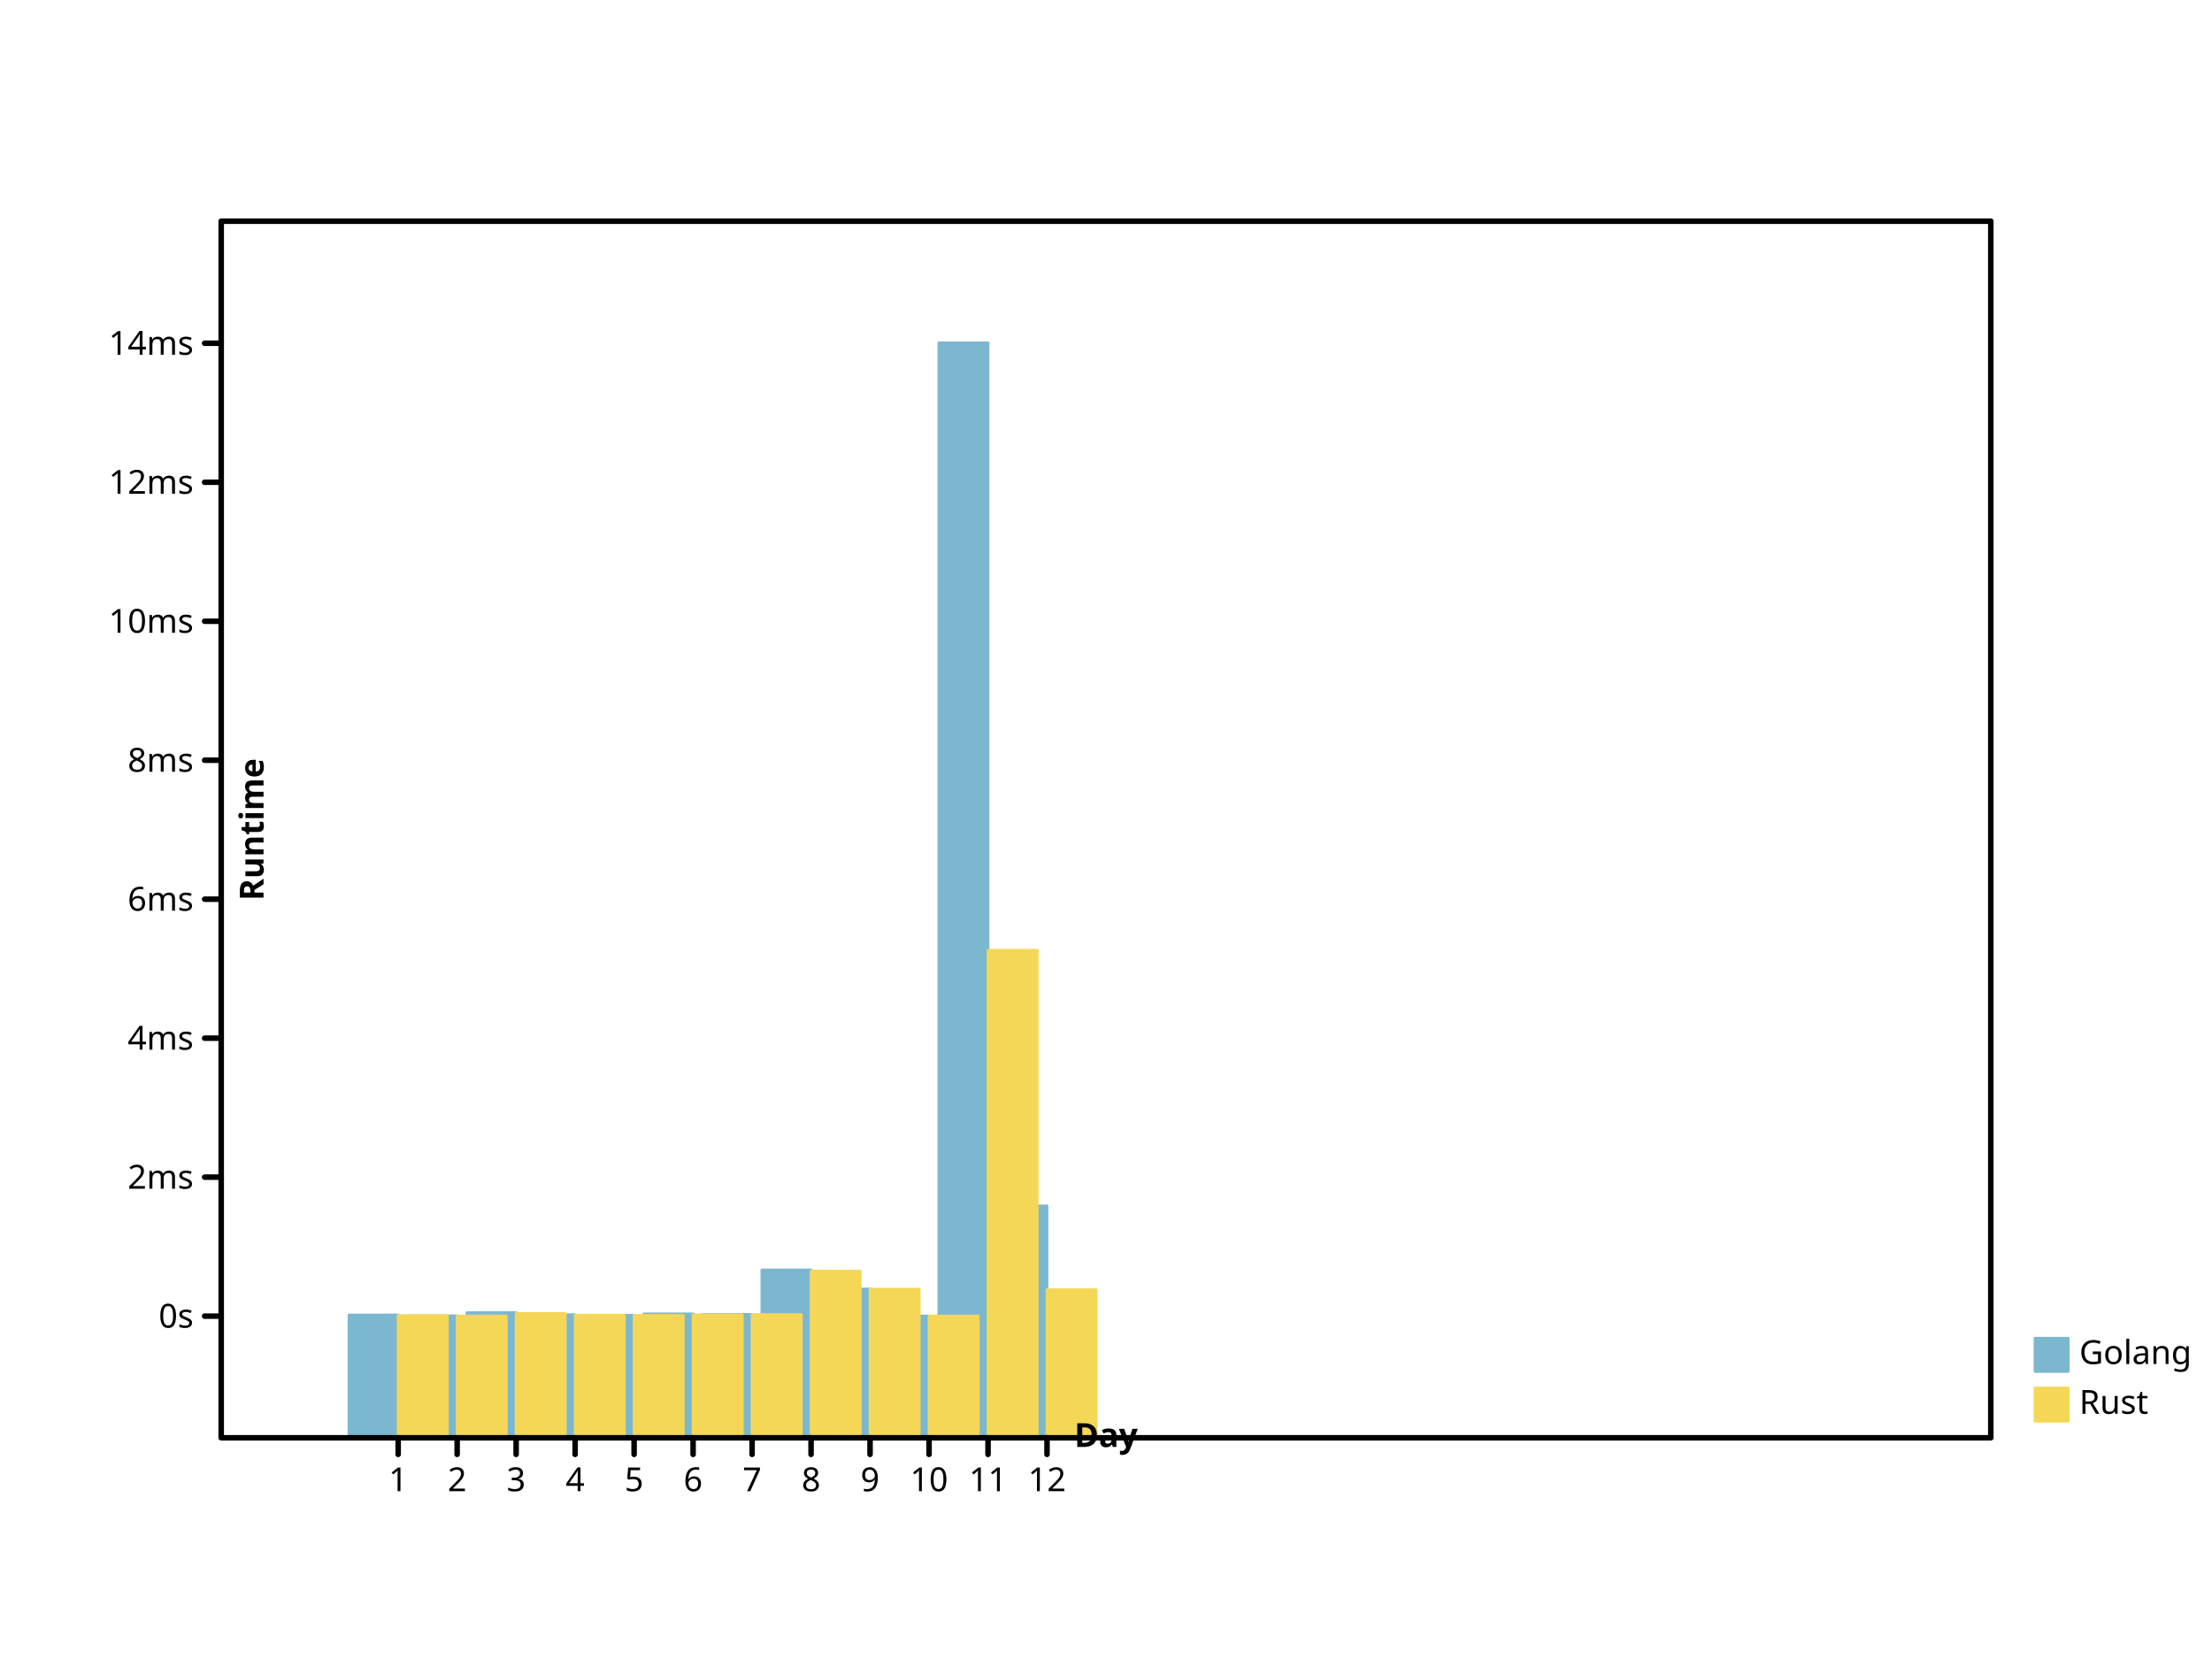
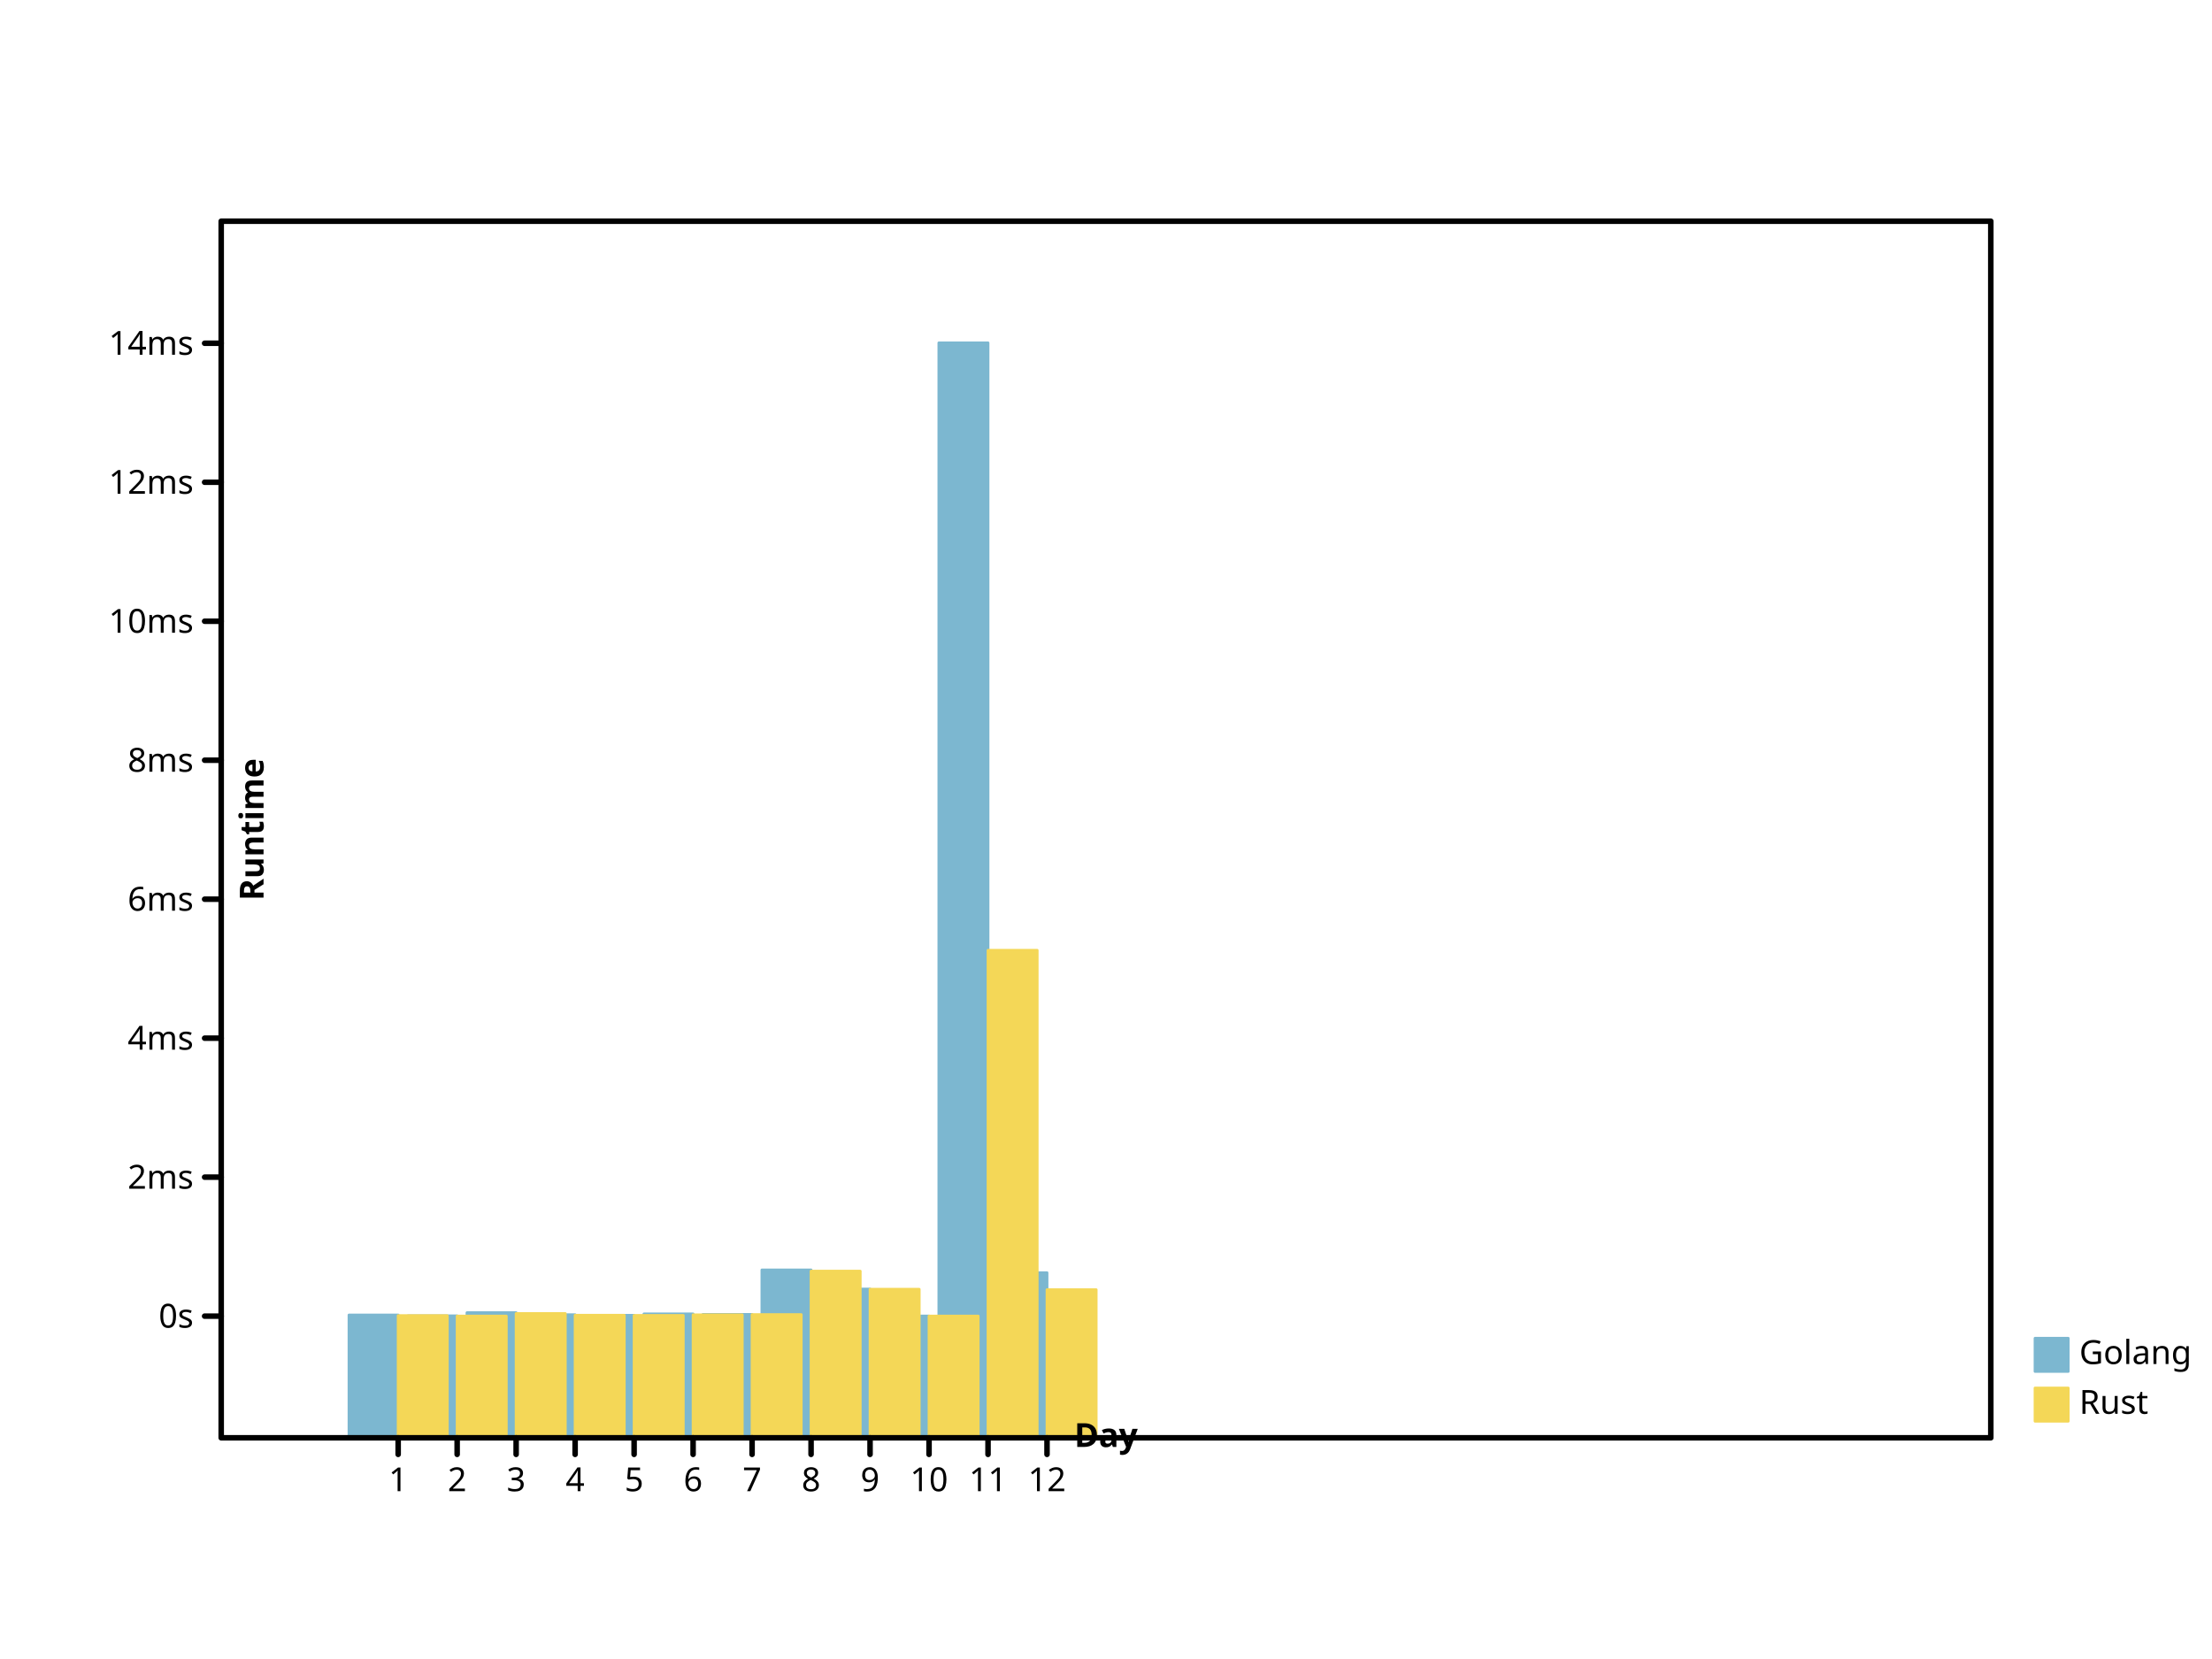
<svg xmlns="http://www.w3.org/2000/svg" preserveAspectRatio="xMidYMid meet" width="800" height="600" viewbox="0 0 800 600">
  <defs>
-     <marker markerHeight="2%" id="circle" viewBox="0 0 10 10 " refX="5" refY="5" markerUnits="userSpaceOnUse" markerWidth="2%">
-       <circle cx="5" cy="5" r="3" fill="none" stroke="black" />
+     <marker refY="5" markerUnits="userSpaceOnUse" markerWidth="2%" markerHeight="2%" id="circle" viewBox="0 0 10 10 " refX="5">
+       <circle r="3" fill="none" stroke="black" cx="5" cy="5" />
    </marker>
-     <marker id="filled-circle" viewBox="0 0 10 10 " refX="5" refY="5" markerUnits="userSpaceOnUse" markerWidth="2%" markerHeight="2%">
-       <circle cx="5" cy="5" r="3" fill="black" stroke="none" />
+     <marker markerWidth="2%" markerHeight="2%" id="filled-circle" viewBox="0 0 10 10 " refX="5" refY="5" markerUnits="userSpaceOnUse">
+       <circle fill="black" stroke="none" cx="5" cy="5" r="3" />
    </marker>
-     <marker markerUnits="userSpaceOnUse" markerWidth="2%" markerHeight="2%" id="square" viewBox="0 0 10 10 " refX="5" refY="5">
-       <rect fill="none" stroke="black" x="2" y="2" width="6" height="6" />
+     <marker markerHeight="2%" id="square" viewBox="0 0 10 10 " refX="5" refY="5" markerUnits="userSpaceOnUse" markerWidth="2%">
+       <rect height="6" fill="none" stroke="black" x="2" y="2" width="6" />
    </marker>
-     <marker markerHeight="2%" id="filled-square" viewBox="0 0 10 10 " refX="5" refY="5" markerUnits="userSpaceOnUse" markerWidth="2%">
-       <rect width="6" height="6" fill="black" stroke="none" x="2" y="2" />
+     <marker viewBox="0 0 10 10 " refX="5" refY="5" markerUnits="userSpaceOnUse" markerWidth="2%" markerHeight="2%" id="filled-square">
+       <rect stroke="none" x="2" y="2" width="6" height="6" fill="black" />
    </marker>
  </defs>
  <g stroke-linecap="round" stroke-linejoin="round" transform="translate(80 520 )scale(1 -1 )" fill="hsl(198, 47%, 65%)" stroke="hsl(198, 47%, 65%)" stroke-width="1px">
-     <rect vector-effect="non-scaling-stroke" x="4.622222e+01" y="0" width="1.777778e+01" height="4.441257e+01" />
+     <rect y="0" width="1.777778e+01" height="4.441257e+01" vector-effect="non-scaling-stroke" x="4.622222e+01" />
    <rect x="6.755556e+01" y="0" width="1.777778e+01" height="4.411410e+01" vector-effect="non-scaling-stroke" />
-     <rect x="8.888889e+01" y="0" width="1.777778e+01" height="4.525135e+01" vector-effect="non-scaling-stroke" />
+     <rect y="0" width="1.777778e+01" height="4.525135e+01" vector-effect="non-scaling-stroke" x="8.888889e+01" />
    <rect vector-effect="non-scaling-stroke" x="1.102222e+02" y="0" width="1.777778e+01" height="4.450511e+01" />
-     <rect vector-effect="non-scaling-stroke" x="1.315556e+02" y="0" width="1.777778e+01" height="4.430672e+01" />
+     <rect x="1.315556e+02" y="0" width="1.777778e+01" height="4.430672e+01" vector-effect="non-scaling-stroke" />
    <rect y="0" width="1.777778e+01" height="4.480381e+01" vector-effect="non-scaling-stroke" x="1.528889e+02" />
-     <rect y="0" width="1.777778e+01" height="4.462087e+01" vector-effect="non-scaling-stroke" x="1.742222e+02" />
-     <rect y="0" width="1.777778e+01" height="6.071526e+01" vector-effect="non-scaling-stroke" x="1.955556e+02" />
-     <rect height="5.379807e+01" vector-effect="non-scaling-stroke" x="2.168889e+02" y="0" width="1.777778e+01" />
-     <rect x="2.382222e+02" y="0" width="1.777778e+01" height="4.404087e+01" vector-effect="non-scaling-stroke" />
+     <rect vector-effect="non-scaling-stroke" x="1.742222e+02" y="0" width="1.777778e+01" height="4.462087e+01" />
+     <rect x="1.955556e+02" y="0" width="1.777778e+01" height="6.071526e+01" vector-effect="non-scaling-stroke" />
+     <rect vector-effect="non-scaling-stroke" x="2.168889e+02" y="0" width="1.777778e+01" height="5.379807e+01" />
+     <rect vector-effect="non-scaling-stroke" x="2.382222e+02" y="0" width="1.777778e+01" height="4.404087e+01" />
    <rect height="396" vector-effect="non-scaling-stroke" x="2.595556e+02" y="0" width="1.777778e+01" />
-     <rect height="8.387643e+01" vector-effect="non-scaling-stroke" x="2.808889e+02" y="0" width="1.777778e+01" />
+     <rect y="0" width="1.777778e+01" height="5.970408e+01" vector-effect="non-scaling-stroke" x="2.808889e+02" />
  </g>
  <g fill="hsl(49, 88%, 65%)" stroke="hsl(49, 88%, 65%)" stroke-width="1px" stroke-linecap="round" stroke-linejoin="round" transform="translate(80 520 )scale(1 -1 )">
-     <rect width="1.777778e+01" height="4.418676e+01" vector-effect="non-scaling-stroke" x="64" y="0" />
-     <rect x="8.533333e+01" y="0" width="1.777778e+01" height="4.402739e+01" vector-effect="non-scaling-stroke" />
-     <rect x="1.066667e+02" y="0" width="1.777778e+01" height="4.494503e+01" vector-effect="non-scaling-stroke" />
-     <rect x="128" y="0" width="1.777778e+01" height="4.432235e+01" vector-effect="non-scaling-stroke" />
+     <rect vector-effect="non-scaling-stroke" x="64" y="0" width="1.777778e+01" height="4.418676e+01" />
+     <rect width="1.777778e+01" height="4.402739e+01" vector-effect="non-scaling-stroke" x="8.533333e+01" y="0" />
+     <rect height="4.494503e+01" vector-effect="non-scaling-stroke" x="1.066667e+02" y="0" width="1.777778e+01" />
+     <rect height="4.432235e+01" vector-effect="non-scaling-stroke" x="128" y="0" width="1.777778e+01" />
    <rect vector-effect="non-scaling-stroke" x="1.493333e+02" y="0" width="1.777778e+01" height="4.424934e+01" />
-     <rect y="0" width="1.777778e+01" height="4.447789e+01" vector-effect="non-scaling-stroke" x="1.706667e+02" />
-     <rect width="1.777778e+01" height="4.455890e+01" vector-effect="non-scaling-stroke" x="192" y="0" />
-     <rect x="2.133333e+02" y="0" width="1.777778e+01" height="6.027557e+01" vector-effect="non-scaling-stroke" />
-     <rect x="2.346667e+02" y="0" width="1.777778e+01" height="5.372041e+01" vector-effect="non-scaling-stroke" />
-     <rect width="1.777778e+01" height="4.402996e+01" vector-effect="non-scaling-stroke" x="256" y="0" />
-     <rect x="2.773333e+02" y="0" width="1.777778e+01" height="1.763100e+02" vector-effect="non-scaling-stroke" />
-     <rect vector-effect="non-scaling-stroke" x="2.986667e+02" y="0" width="1.777778e+01" height="5.355796e+01" />
+     <rect vector-effect="non-scaling-stroke" x="1.706667e+02" y="0" width="1.777778e+01" height="4.447789e+01" />
+     <rect x="192" y="0" width="1.777778e+01" height="4.455890e+01" vector-effect="non-scaling-stroke" />
+     <rect vector-effect="non-scaling-stroke" x="2.133333e+02" y="0" width="1.777778e+01" height="6.027557e+01" />
+     <rect vector-effect="non-scaling-stroke" x="2.346667e+02" y="0" width="1.777778e+01" height="5.372041e+01" />
+     <rect y="0" width="1.777778e+01" height="4.402996e+01" vector-effect="non-scaling-stroke" x="256" />
+     <rect height="1.763100e+02" vector-effect="non-scaling-stroke" x="2.773333e+02" y="0" width="1.777778e+01" />
+     <rect y="0" width="1.777778e+01" height="5.355796e+01" vector-effect="non-scaling-stroke" x="2.986667e+02" />
  </g>
-   <g stroke-linejoin="round" font-family="sans-serif" font-weight="normal" text-anchor="start" font-size="12px" font-style="normal" dominant-baseline="hanging" fill="hsl(198, 47%, 65%)" stroke-linecap="round" stroke="hsl(198, 47%, 65%)" stroke-width="1px">
-     <rect width="12" height="12" vector-effect="non-scaling-stroke" x="736" y="484" />
-     <g stroke="black" fill="black">
+   <g font-size="12px" stroke-width="1px" stroke-linejoin="round" font-weight="normal" text-anchor="start" fill="hsl(198, 47%, 65%)" stroke-linecap="round" dominant-baseline="hanging" font-style="normal" stroke="hsl(198, 47%, 65%)" font-family="sans-serif">
+     <rect x="736" y="484" width="12" height="12" vector-effect="non-scaling-stroke" />
+     <g fill="black" stroke="black">
      <text stroke="none" vector-effect="non-scaling-stroke" x="752" y="484" dominant-baseline="hanging">Golang</text>
    </g>
-     <g stroke-linejoin="round" stroke="hsl(49, 88%, 65%)" stroke-width="1px" font-style="normal" dominant-baseline="hanging" font-family="sans-serif" font-weight="normal" text-anchor="start" stroke-linecap="round" font-size="12px" fill="hsl(49, 88%, 65%)">
-       <rect x="736" y="502" width="12" height="12" vector-effect="non-scaling-stroke" />
-       <g fill="black" stroke="black">
-         <text y="502" dominant-baseline="hanging" stroke="none" vector-effect="non-scaling-stroke" x="752">Rust</text>
-         <g font-family="sans-serif" dominant-baseline="hanging" font-size="12px" stroke-linejoin="round" fill="none" font-style="normal" stroke-linecap="round" stroke-width="2px" font-weight="normal" text-anchor="start">
+     <g stroke-linejoin="round" fill="hsl(49, 88%, 65%)" font-size="12px" font-style="normal" stroke-width="1px" font-weight="normal" dominant-baseline="hanging" text-anchor="start" stroke="hsl(49, 88%, 65%)" stroke-linecap="round" font-family="sans-serif">
+       <rect height="12" vector-effect="non-scaling-stroke" x="736" y="502" width="12" />
+       <g stroke="black" fill="black">
+         <text x="752" y="502" dominant-baseline="hanging" stroke="none" vector-effect="non-scaling-stroke">Rust</text>
+         <g font-family="sans-serif" fill="none" dominant-baseline="hanging" font-style="normal" stroke-width="2px" stroke-linejoin="round" font-weight="normal" text-anchor="start" stroke-linecap="round" font-size="12px">
          <rect y="80" width="640" height="440" vector-effect="non-scaling-stroke" x="80" />
        </g>
-         <g font-weight="normal" text-anchor="start" stroke-width="2px" stroke="black" font-size="12px" font-style="normal" dominant-baseline="hanging" fill="none" font-family="sans-serif" transform="translate(80 520 )scale(1 -1 )" stroke-linecap="round" stroke-linejoin="round">
+         <g dominant-baseline="hanging" stroke-linecap="round" font-family="sans-serif" stroke-width="2px" font-weight="normal" text-anchor="start" fill="none" stroke="black" font-size="12px" font-style="normal" stroke-linejoin="round" transform="translate(80 520 )scale(1 -1 )">
          <path d="M64,0 L64,-6 M8.533333e+01,0 L8.533333e+01,-6 M1.066667e+02,0 L1.066667e+02,-6 M128,0 L128,-6 M1.493333e+02,0 L1.493333e+02,-6 M1.706667e+02,0 L1.706667e+02,-6 M192,0 L192,-6 M2.133333e+02,0 L2.133333e+02,-6 M2.346667e+02,0 L2.346667e+02,-6 M256,0 L256,-6 M2.773333e+02,0 L2.773333e+02,-6 M2.986667e+02,0 L2.986667e+02,-6 " vector-effect="non-scaling-stroke" />
        </g>
-         <g stroke="black" dominant-baseline="hanging" fill="black" stroke-linejoin="round" font-family="sans-serif" text-anchor="middle" stroke-linecap="round" stroke-width="2px" font-size="12px" font-style="normal" font-weight="normal" transform="translate(80 520 )scale(1 1 )">
+         <g transform="translate(80 520 )scale(1 1 )" font-weight="normal" font-style="normal" fill="black" stroke-width="2px" stroke-linejoin="round" dominant-baseline="hanging" font-size="12px" text-anchor="middle" stroke="black" stroke-linecap="round" font-family="sans-serif">
          <text y="10" dominant-baseline="hanging" stroke="none" vector-effect="non-scaling-stroke" x="64">1</text>
-           <text dominant-baseline="hanging" stroke="none" vector-effect="non-scaling-stroke" x="8.533333e+01" y="10">2</text>
-           <text vector-effect="non-scaling-stroke" x="1.066667e+02" y="10" dominant-baseline="hanging" stroke="none">3</text>
+           <text vector-effect="non-scaling-stroke" x="8.533333e+01" y="10" dominant-baseline="hanging" stroke="none">2</text>
+           <text dominant-baseline="hanging" stroke="none" vector-effect="non-scaling-stroke" x="1.066667e+02" y="10">3</text>
          <text stroke="none" vector-effect="non-scaling-stroke" x="128" y="10" dominant-baseline="hanging">4</text>
-           <text y="10" dominant-baseline="hanging" stroke="none" vector-effect="non-scaling-stroke" x="1.493333e+02">5</text>
-           <text y="10" dominant-baseline="hanging" stroke="none" vector-effect="non-scaling-stroke" x="1.706667e+02">6</text>
+           <text vector-effect="non-scaling-stroke" x="1.493333e+02" y="10" dominant-baseline="hanging" stroke="none">5</text>
+           <text dominant-baseline="hanging" stroke="none" vector-effect="non-scaling-stroke" x="1.706667e+02" y="10">6</text>
          <text stroke="none" vector-effect="non-scaling-stroke" x="192" y="10" dominant-baseline="hanging">7</text>
-           <text y="10" dominant-baseline="hanging" stroke="none" vector-effect="non-scaling-stroke" x="2.133333e+02">8</text>
-           <text vector-effect="non-scaling-stroke" x="2.346667e+02" y="10" dominant-baseline="hanging" stroke="none">9</text>
-           <text stroke="none" vector-effect="non-scaling-stroke" x="256" y="10" dominant-baseline="hanging">10</text>
+           <text dominant-baseline="hanging" stroke="none" vector-effect="non-scaling-stroke" x="2.133333e+02" y="10">8</text>
+           <text y="10" dominant-baseline="hanging" stroke="none" vector-effect="non-scaling-stroke" x="2.346667e+02">9</text>
+           <text y="10" dominant-baseline="hanging" stroke="none" vector-effect="non-scaling-stroke" x="256">10</text>
          <text x="2.773333e+02" y="10" dominant-baseline="hanging" stroke="none" vector-effect="non-scaling-stroke">11</text>
-           <text dominant-baseline="hanging" stroke="none" vector-effect="non-scaling-stroke" x="2.986667e+02" y="10">12</text>
+           <text y="10" dominant-baseline="hanging" stroke="none" vector-effect="non-scaling-stroke" x="2.986667e+02">12</text>
        </g>
-         <g font-family="sans-serif" font-size="12px" dominant-baseline="baseline" stroke="black" stroke-width="2px" transform="translate(80 520 )scale(1 1 )rotate(0 0 0 )" stroke-linejoin="round" font-style="normal" fill="black" font-weight="bold" text-anchor="middle" stroke-linecap="round">
-           <text vector-effect="non-scaling-stroke" x="320" y="-6" dominant-baseline="baseline" stroke="none">Day</text>
+         <g font-size="12px" stroke-width="2px" stroke-linejoin="round" font-weight="bold" stroke="black" font-family="sans-serif" fill="black" stroke-linecap="round" dominant-baseline="baseline" transform="translate(80 520 )scale(1 1 )rotate(0 0 0 )" font-style="normal" text-anchor="middle">
+           <text stroke="none" vector-effect="non-scaling-stroke" x="320" y="-6" dominant-baseline="baseline">Day</text>
        </g>
-         <g font-size="12px" stroke-linecap="round" stroke-linejoin="round" font-weight="bold" text-anchor="middle" stroke-width="2px" stroke="black" font-style="normal" dominant-baseline="baseline" font-family="sans-serif" transform="translate(80 520 )scale(1 -1 )" fill="black">
-           <path d="M0,44 L-6,44 M0,9.426497e+01 L-6,9.426497e+01 M0,1.445299e+02 L-6,1.445299e+02 M0,1.947949e+02 L-6,1.947949e+02 M0,2.450599e+02 L-6,2.450599e+02 M0,2.953248e+02 L-6,2.953248e+02 M0,3.455898e+02 L-6,3.455898e+02 M0,3.958548e+02 L-6,3.958548e+02 " vector-effect="non-scaling-stroke" />
+         <g font-size="12px" font-style="normal" text-anchor="middle" font-weight="bold" fill="black" font-family="sans-serif" transform="translate(80 520 )scale(1 -1 )" stroke="black" stroke-linecap="round" stroke-width="2px" stroke-linejoin="round" dominant-baseline="baseline">
+           <path vector-effect="non-scaling-stroke" d="M0,44 L-6,44 M0,9.426497e+01 L-6,9.426497e+01 M0,1.445299e+02 L-6,1.445299e+02 M0,1.947949e+02 L-6,1.947949e+02 M0,2.450599e+02 L-6,2.450599e+02 M0,2.953248e+02 L-6,2.953248e+02 M0,3.455898e+02 L-6,3.455898e+02 M0,3.958548e+02 L-6,3.958548e+02 " />
        </g>
-         <g stroke="black" stroke-width="2px" font-size="12px" stroke-linecap="round" text-anchor="end" font-weight="normal" dominant-baseline="middle" fill="black" font-style="normal" transform="translate(80 520 )scale(1 1 )" stroke-linejoin="round" font-family="sans-serif">
-           <text stroke="none" vector-effect="non-scaling-stroke" x="-10" y="-44" dominant-baseline="middle">0s</text>
+         <g font-weight="normal" dominant-baseline="middle" transform="translate(80 520 )scale(1 1 )" stroke="black" font-style="normal" stroke-width="2px" stroke-linejoin="round" text-anchor="end" fill="black" stroke-linecap="round" font-family="sans-serif" font-size="12px">
+           <text vector-effect="non-scaling-stroke" x="-10" y="-44" dominant-baseline="middle" stroke="none">0s</text>
          <text stroke="none" vector-effect="non-scaling-stroke" x="-10" y="-9.426497e+01" dominant-baseline="middle">2ms</text>
-           <text x="-10" y="-1.445299e+02" dominant-baseline="middle" stroke="none" vector-effect="non-scaling-stroke">4ms</text>
-           <text x="-10" y="-1.947949e+02" dominant-baseline="middle" stroke="none" vector-effect="non-scaling-stroke">6ms</text>
-           <text x="-10" y="-2.450599e+02" dominant-baseline="middle" stroke="none" vector-effect="non-scaling-stroke">8ms</text>
-           <text stroke="none" vector-effect="non-scaling-stroke" x="-10" y="-2.953248e+02" dominant-baseline="middle">10ms</text>
-           <text dominant-baseline="middle" stroke="none" vector-effect="non-scaling-stroke" x="-10" y="-3.455898e+02">12ms</text>
-           <text dominant-baseline="middle" stroke="none" vector-effect="non-scaling-stroke" x="-10" y="-3.958548e+02">14ms</text>
+           <text stroke="none" vector-effect="non-scaling-stroke" x="-10" y="-1.445299e+02" dominant-baseline="middle">4ms</text>
+           <text vector-effect="non-scaling-stroke" x="-10" y="-1.947949e+02" dominant-baseline="middle" stroke="none">6ms</text>
+           <text dominant-baseline="middle" stroke="none" vector-effect="non-scaling-stroke" x="-10" y="-2.450599e+02">8ms</text>
+           <text y="-2.953248e+02" dominant-baseline="middle" stroke="none" vector-effect="non-scaling-stroke" x="-10">10ms</text>
+           <text vector-effect="non-scaling-stroke" x="-10" y="-3.455898e+02" dominant-baseline="middle" stroke="none">12ms</text>
+           <text stroke="none" vector-effect="non-scaling-stroke" x="-10" y="-3.958548e+02" dominant-baseline="middle">14ms</text>
        </g>
-         <g dominant-baseline="hanging" stroke="black" stroke-width="2px" text-anchor="middle" stroke-linejoin="round" font-weight="bold" font-style="normal" fill="black" font-size="12px" transform="translate(80 520 )scale(1 1 )rotate(-90 0 0 )" stroke-linecap="round" font-family="sans-serif">
-           <text stroke="none" vector-effect="non-scaling-stroke" x="220" y="6" dominant-baseline="hanging">Runtime</text>
+         <g stroke-width="2px" stroke-linejoin="round" font-weight="bold" font-style="normal" text-anchor="middle" fill="black" stroke="black" dominant-baseline="hanging" font-size="12px" stroke-linecap="round" font-family="sans-serif" transform="translate(80 520 )scale(1 1 )rotate(-90 0 0 )">
+           <text dominant-baseline="hanging" stroke="none" vector-effect="non-scaling-stroke" x="220" y="6">Runtime</text>
        </g>
      </g>
    </g>
  </g>
</svg>
